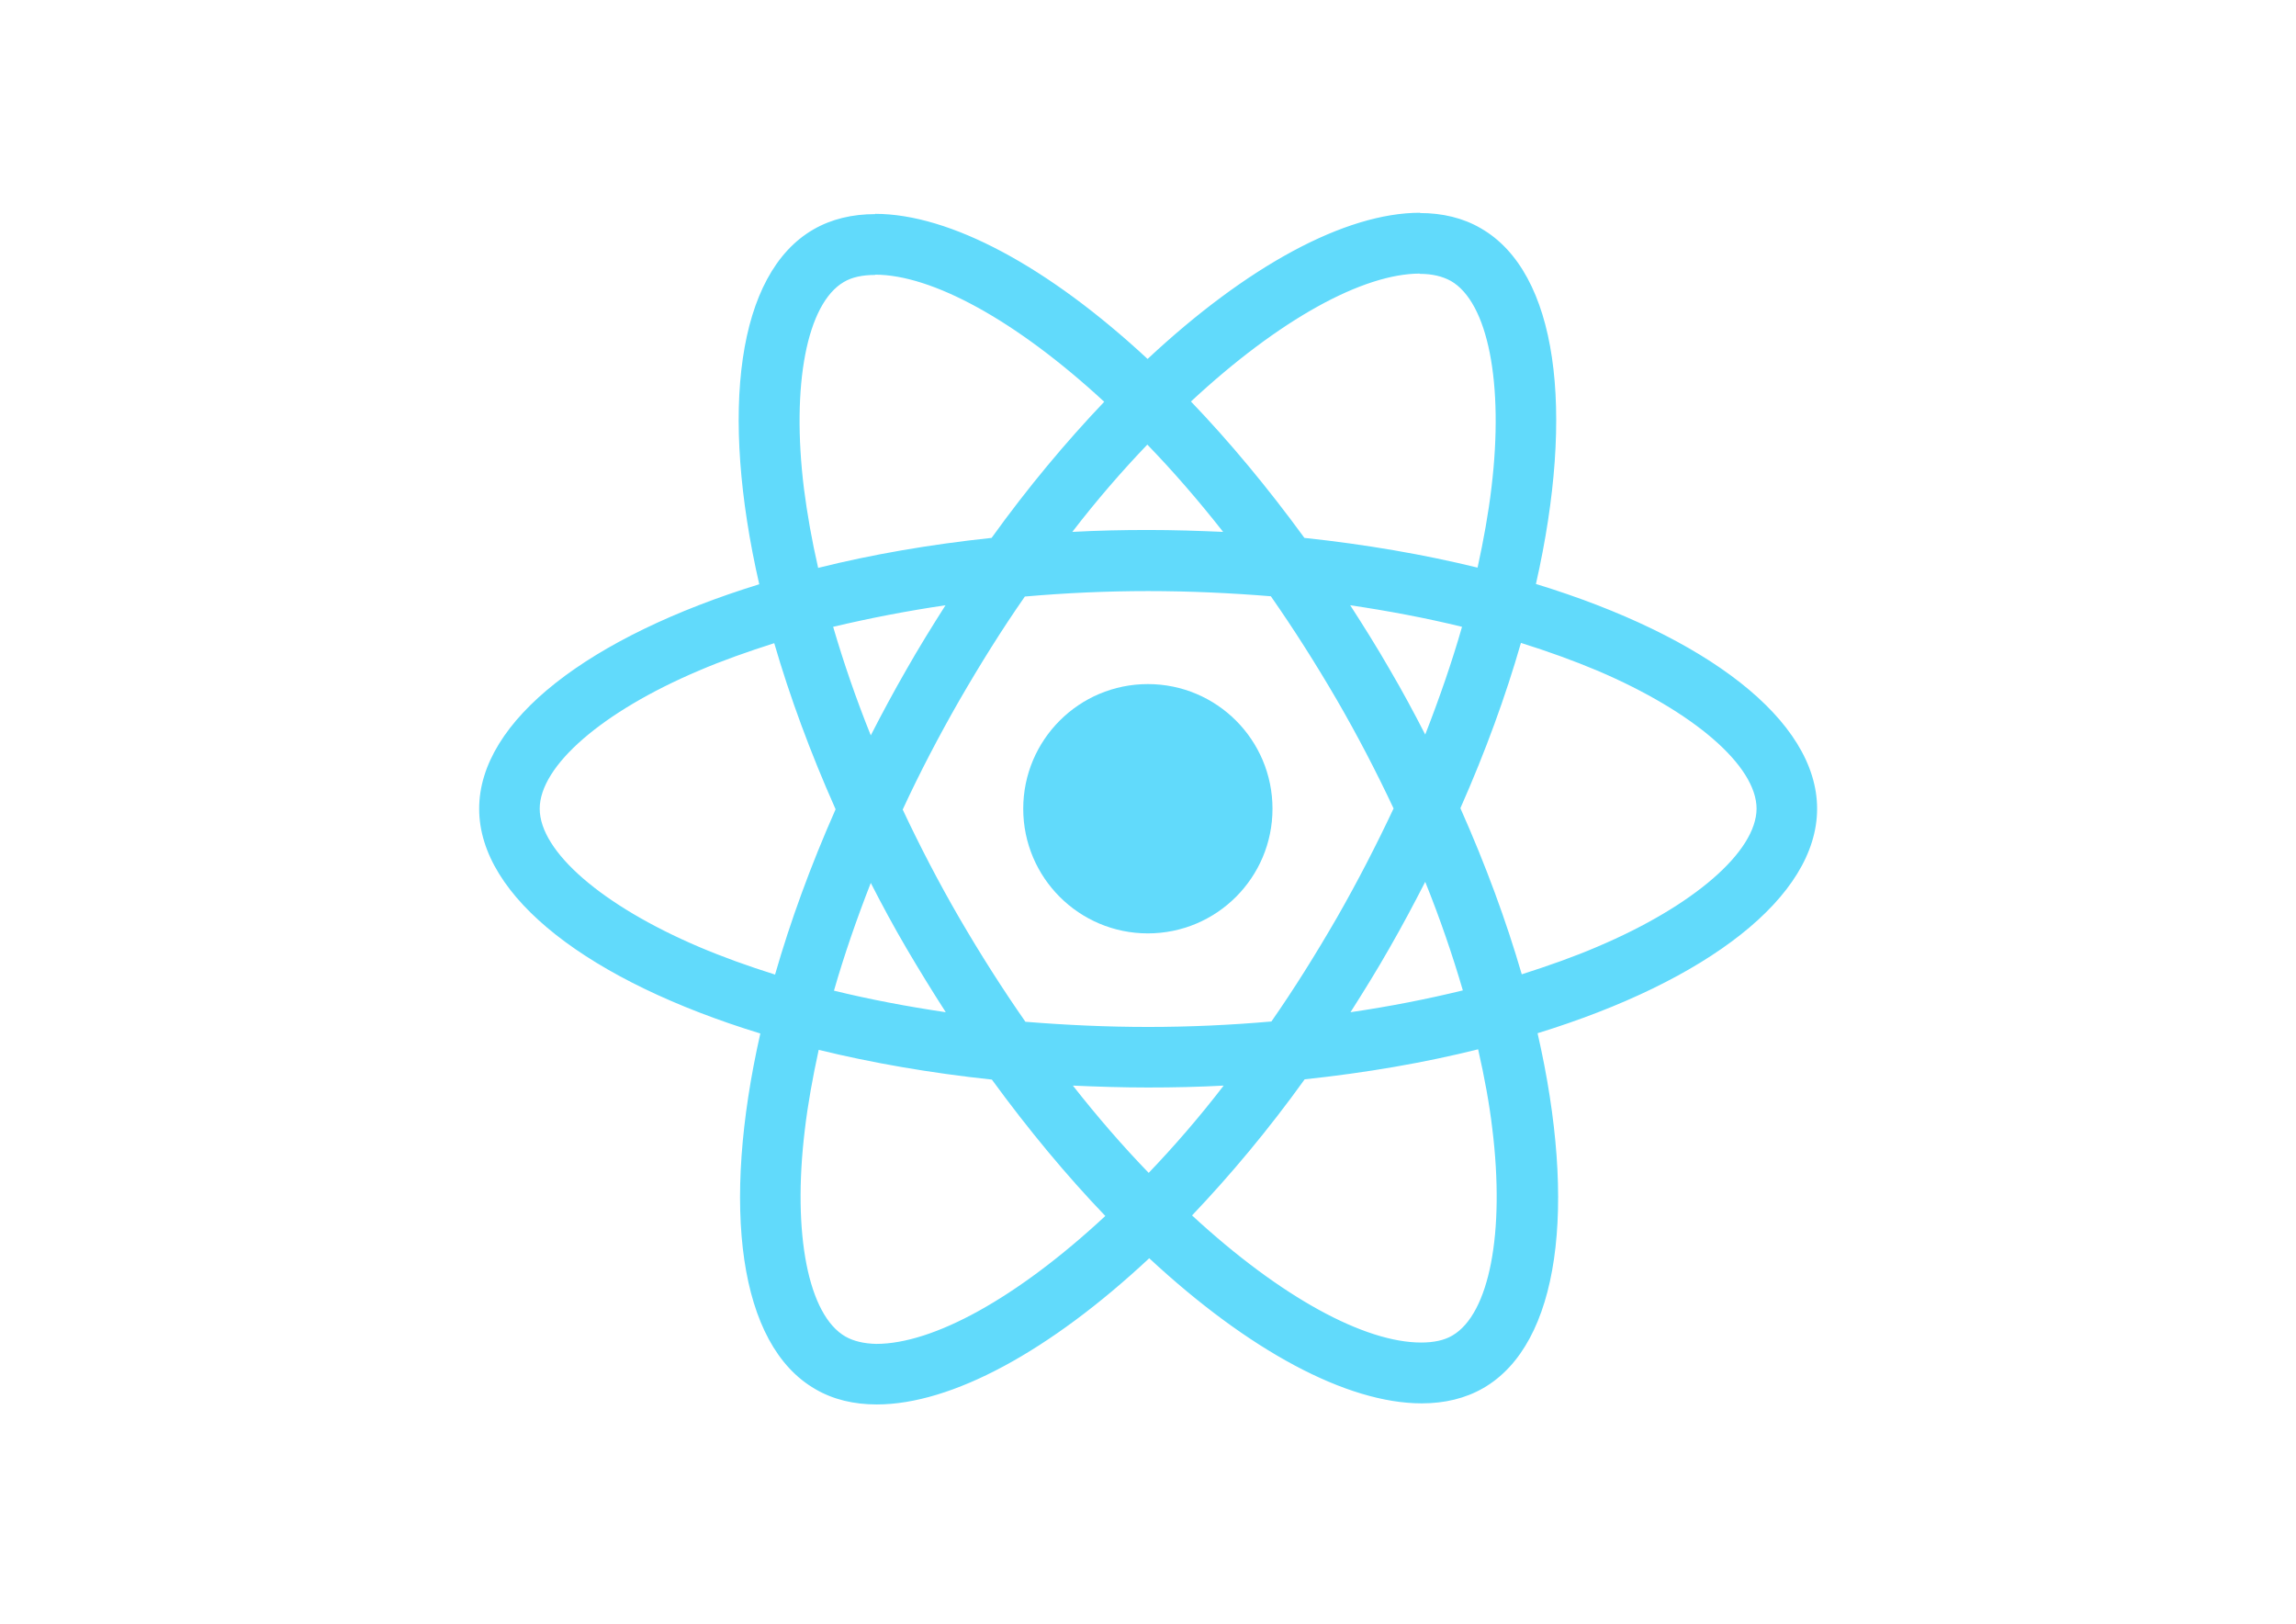
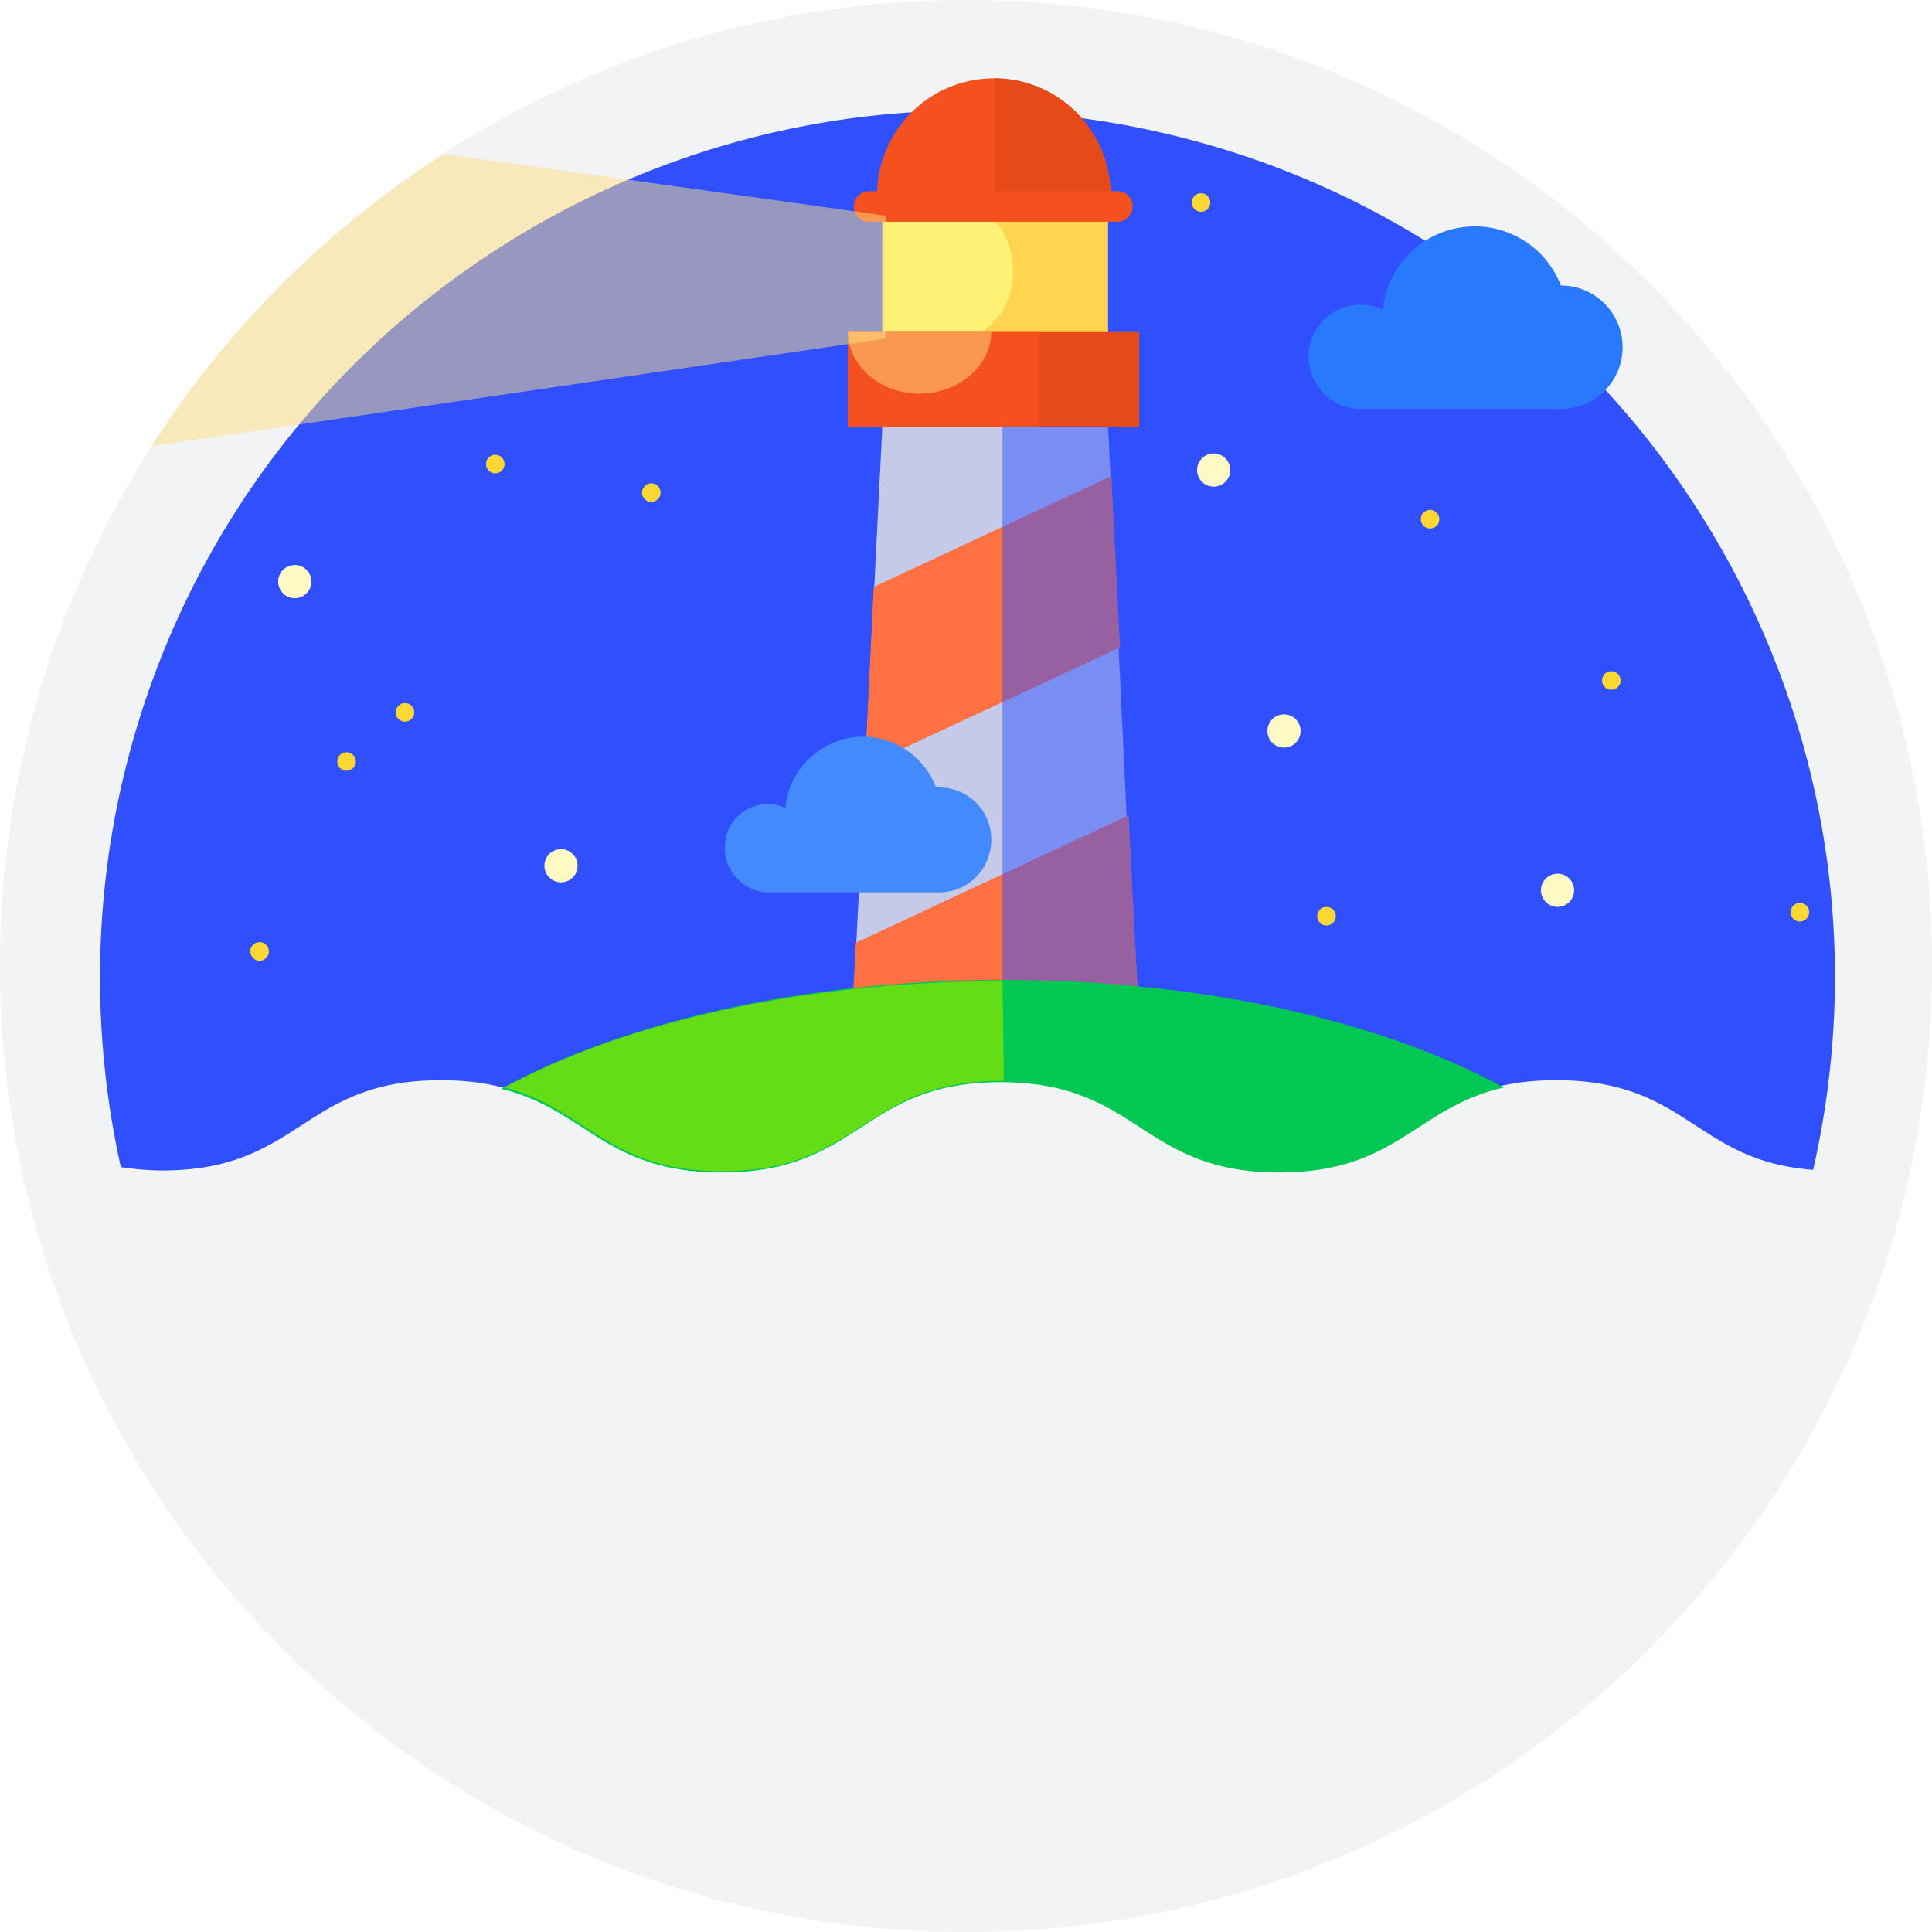
- <svg xmlns="http://www.w3.org/2000/svg" viewBox="0 0 841.9 595.3">
-   <g fill="#61DAFB">
-     <path d="M666.3 296.5c0-32.5-40.7-63.3-103.1-82.4 14.4-63.6 8-114.2-20.2-130.4-6.5-3.8-14.1-5.6-22.4-5.6v22.3c4.6 0 8.3.9 11.4 2.6 13.6 7.8 19.5 37.5 14.9 75.7-1.1 9.4-2.9 19.3-5.1 29.4-19.6-4.8-41-8.5-63.5-10.9-13.5-18.5-27.5-35.3-41.6-50 32.6-30.3 63.2-46.9 84-46.9V78c-27.5 0-63.5 19.6-99.9 53.6-36.4-33.8-72.4-53.2-99.9-53.2v22.3c20.7 0 51.4 16.5 84 46.6-14 14.7-28 31.4-41.3 49.9-22.6 2.4-44 6.1-63.6 11-2.3-10-4-19.7-5.2-29-4.7-38.2 1.1-67.9 14.6-75.8 3-1.8 6.9-2.6 11.5-2.6V78.5c-8.4 0-16 1.8-22.6 5.6-28.1 16.2-34.4 66.7-19.9 130.1-62.2 19.2-102.7 49.9-102.7 82.3 0 32.5 40.7 63.3 103.1 82.4-14.4 63.6-8 114.2 20.2 130.4 6.5 3.8 14.1 5.6 22.5 5.6 27.5 0 63.5-19.6 99.9-53.6 36.4 33.8 72.4 53.2 99.9 53.2 8.4 0 16-1.8 22.6-5.6 28.1-16.2 34.4-66.7 19.9-130.1 62-19.1 102.5-49.9 102.5-82.3zm-130.2-66.7c-3.7 12.9-8.3 26.2-13.5 39.5-4.1-8-8.4-16-13.1-24-4.6-8-9.5-15.8-14.4-23.4 14.2 2.1 27.9 4.7 41 7.9zm-45.8 106.5c-7.8 13.5-15.8 26.3-24.1 38.2-14.9 1.3-30 2-45.2 2-15.1 0-30.2-.7-45-1.9-8.3-11.9-16.4-24.6-24.2-38-7.6-13.1-14.5-26.4-20.8-39.8 6.2-13.4 13.2-26.8 20.7-39.9 7.8-13.5 15.8-26.3 24.1-38.2 14.9-1.3 30-2 45.2-2 15.1 0 30.2.7 45 1.9 8.3 11.9 16.4 24.6 24.2 38 7.6 13.1 14.5 26.4 20.8 39.8-6.3 13.4-13.2 26.8-20.7 39.9zm32.3-13c5.4 13.4 10 26.8 13.8 39.8-13.1 3.2-26.9 5.9-41.2 8 4.9-7.7 9.8-15.6 14.4-23.7 4.6-8 8.9-16.1 13-24.1zM421.2 430c-9.3-9.6-18.6-20.3-27.8-32 9 .4 18.2.7 27.5.7 9.4 0 18.7-.2 27.8-.7-9 11.7-18.3 22.4-27.5 32zm-74.4-58.9c-14.2-2.1-27.9-4.7-41-7.9 3.7-12.9 8.3-26.2 13.5-39.5 4.1 8 8.4 16 13.1 24 4.7 8 9.5 15.8 14.4 23.4zM420.7 163c9.3 9.6 18.6 20.3 27.8 32-9-.4-18.2-.7-27.5-.7-9.4 0-18.7.2-27.8.7 9-11.7 18.3-22.4 27.5-32zm-74 58.9c-4.9 7.7-9.8 15.6-14.4 23.7-4.6 8-8.9 16-13 24-5.4-13.4-10-26.8-13.8-39.8 13.1-3.1 26.9-5.8 41.2-7.9zm-90.5 125.2c-35.4-15.1-58.3-34.9-58.3-50.6 0-15.7 22.9-35.6 58.3-50.6 8.6-3.7 18-7 27.7-10.1 5.7 19.6 13.2 40 22.5 60.9-9.2 20.8-16.6 41.1-22.2 60.6-9.9-3.1-19.3-6.5-28-10.2zM310 490c-13.6-7.8-19.5-37.5-14.9-75.7 1.1-9.4 2.9-19.3 5.1-29.4 19.6 4.8 41 8.5 63.5 10.9 13.5 18.5 27.5 35.3 41.6 50-32.6 30.3-63.2 46.9-84 46.9-4.5-.1-8.3-1-11.3-2.7zm237.2-76.2c4.7 38.2-1.1 67.9-14.6 75.8-3 1.8-6.9 2.6-11.5 2.6-20.7 0-51.4-16.5-84-46.6 14-14.7 28-31.4 41.3-49.9 22.6-2.4 44-6.1 63.6-11 2.3 10.1 4.1 19.8 5.2 29.1zm38.5-66.7c-8.6 3.7-18 7-27.7 10.1-5.7-19.6-13.2-40-22.5-60.9 9.2-20.8 16.6-41.1 22.2-60.6 9.9 3.1 19.3 6.5 28.1 10.2 35.4 15.1 58.3 34.9 58.3 50.6-.1 15.7-23 35.6-58.4 50.6zM320.8 78.4z" />
-     <circle cx="420.9" cy="296.5" r="45.7" />
-     <path d="M520.5 78.1z" />
+ <svg xmlns="http://www.w3.org/2000/svg" height="2500" viewBox="0 0 291 291" width="2500">
+   <circle cx="145.5" cy="145.5" fill="#f1f3f4" r="145.5" />
+   <path d="m24.4 176.3c21 0 21-13.6 42-13.6s21 13.6 42 13.6 21-13.6 42-13.6 21 13.6 42 13.6 21-13.6 42-13.6c19.9 0 20.9 12.2 38.7 13.5 16-70.4-28.1-140.4-98.5-156.3s-140.3 28.1-156.3 98.4c-4.3 18.9-4.3 38.6-.1 57.5 2.1.3 4.2.5 6.3.5z" fill="#304ffe" />
+   <path d="m132.9 33h34v31.5h-34z" fill="#ffd54f" />
+   <path d="m132.9 33h12v31.5h-12z" fill="#fff176" />
+   <ellipse cx="144.6" cy="40.8" fill="#fff176" rx="8" ry="10" />
+   <path d="m132.1 29.4c0-9.7 7.9-17.6 17.6-17.6s17.6 7.9 17.6 17.6" fill="#f4511e" />
+   <path d="m149.8 11.8c9.6 0 17.4 7.8 17.4 17.5v.1h-17.4z" fill="#e64a19" />
+   <path d="m130.9 28.8h37.4c1.3 0 2.3 1 2.3 2.3s-1 2.3-2.3 2.3h-37.4c-1.3 0-2.3-1-2.3-2.3s1.1-2.3 2.3-2.3z" fill="#f4511e" />
+   <path d="m128 161.5 4.9-97.3h34l4.4 92.5z" fill="#c5cae9" />
+   <path d="m167.4 71.7 1.3 25.8" fill="none" />
+   <path d="m131.6 88.4-1.3 27 38.4-17.9-1.3-25.8z" fill="#ff7043" />
+   <path d="m170 122.8 1.3 25.8" fill="none" />
+   <path d="m128.9 142-1.4 27 43.8-20.4-1.3-25.8z" fill="#ff7043" />
+   <path d="m127.7 49.9h43.9v14.4h-43.9z" fill="#e64a19" />
+   <path d="m127.7 49.9h28.8v14.4h-28.8z" fill="#f4511e" />
+   <path d="m149.3 49.9c0 5.2-4.9 9.4-10.8 9.4s-10.8-4.2-10.8-9.4" fill="#ffe082" opacity=".5" />
+   <path d="m205 45.9c1.2 0 2.3.3 3.3.7a13.9 13.9 0 0 1 26.8-3.6 9.3 9.3 0 1 1 0 18.6h-30.1c-4.4 0-7.9-3.5-7.9-7.9s3.5-7.8 7.9-7.8z" fill="#2979ff" />
+   <path d="m115.5 121.1c1 0 1.9.2 2.8.6.6-6.5 6.3-11.2 12.7-10.7 4.5.4 8.4 3.4 10 7.6 4.4-.2 8.1 3.1 8.3 7.5s-3.1 8.1-7.5 8.3h-26.2c-3.7-.1-6.6-3.3-6.4-6.9 0-3.5 2.8-6.3 6.3-6.4z" fill="#448aff" />
+   <circle cx="180.9" cy="30.5" fill="#fdd835" r="1.4" />
+   <g fill="#fff9c4">
+     <circle cx="193.4" cy="110.1" r="2.5" />
+     <circle cx="44.4" cy="87.6" r="2.5" />
+     <circle cx="84.5" cy="130.4" r="2.5" />
+     <circle cx="182.8" cy="70.8" r="2.5" />
+     <circle cx="234.6" cy="134.1" r="2.5" />
  </g>
+   <g fill="#fdd835">
+     <circle cx="39.1" cy="143.3" r="1.4" />
+     <circle cx="52.2" cy="114.7" r="1.4" />
+     <circle cx="61" cy="107.3" r="1.4" />
+     <circle cx="98.1" cy="74.2" r="1.4" />
+     <circle cx="215.4" cy="78.2" r="1.4" />
+     <circle cx="271.1" cy="137.4" r="1.4" />
+     <circle cx="74.6" cy="69.9" r="1.4" />
+     <circle cx="199.8" cy="138" r="1.4" />
+     <circle cx="242.7" cy="102.5" r="1.4" />
+   </g>
+   <path d="m133.5 32.5s-66.5-9.3-66.7-9.3c-26 17-38 35-44 44l110.6-16.2z" fill="#ffe082" opacity=".5" />
+   <path d="m168.2 64.2h-17.2v88.1l20.7 9.2z" fill="#304ffe" opacity=".5" />
+   <path d="m108.7 176.6c21 0 21-13.6 42-13.6s21 13.6 42 13.6c17.8 0 20.5-9.8 33.8-12.8-18.1-9.9-45.1-16.2-75.3-16.2s-57.6 6.4-75.7 16.4c12.8 3.1 15.6 12.6 33.2 12.6z" fill="#00c853" />
+   <path d="m108.8 176.4c21 0 21-13.6 42-13.6h.4l-.2-15c-30 0-57 6.2-75 16 12.5 3.2 15.4 12.6 32.8 12.6z" fill="#64dd17" />
</svg>
